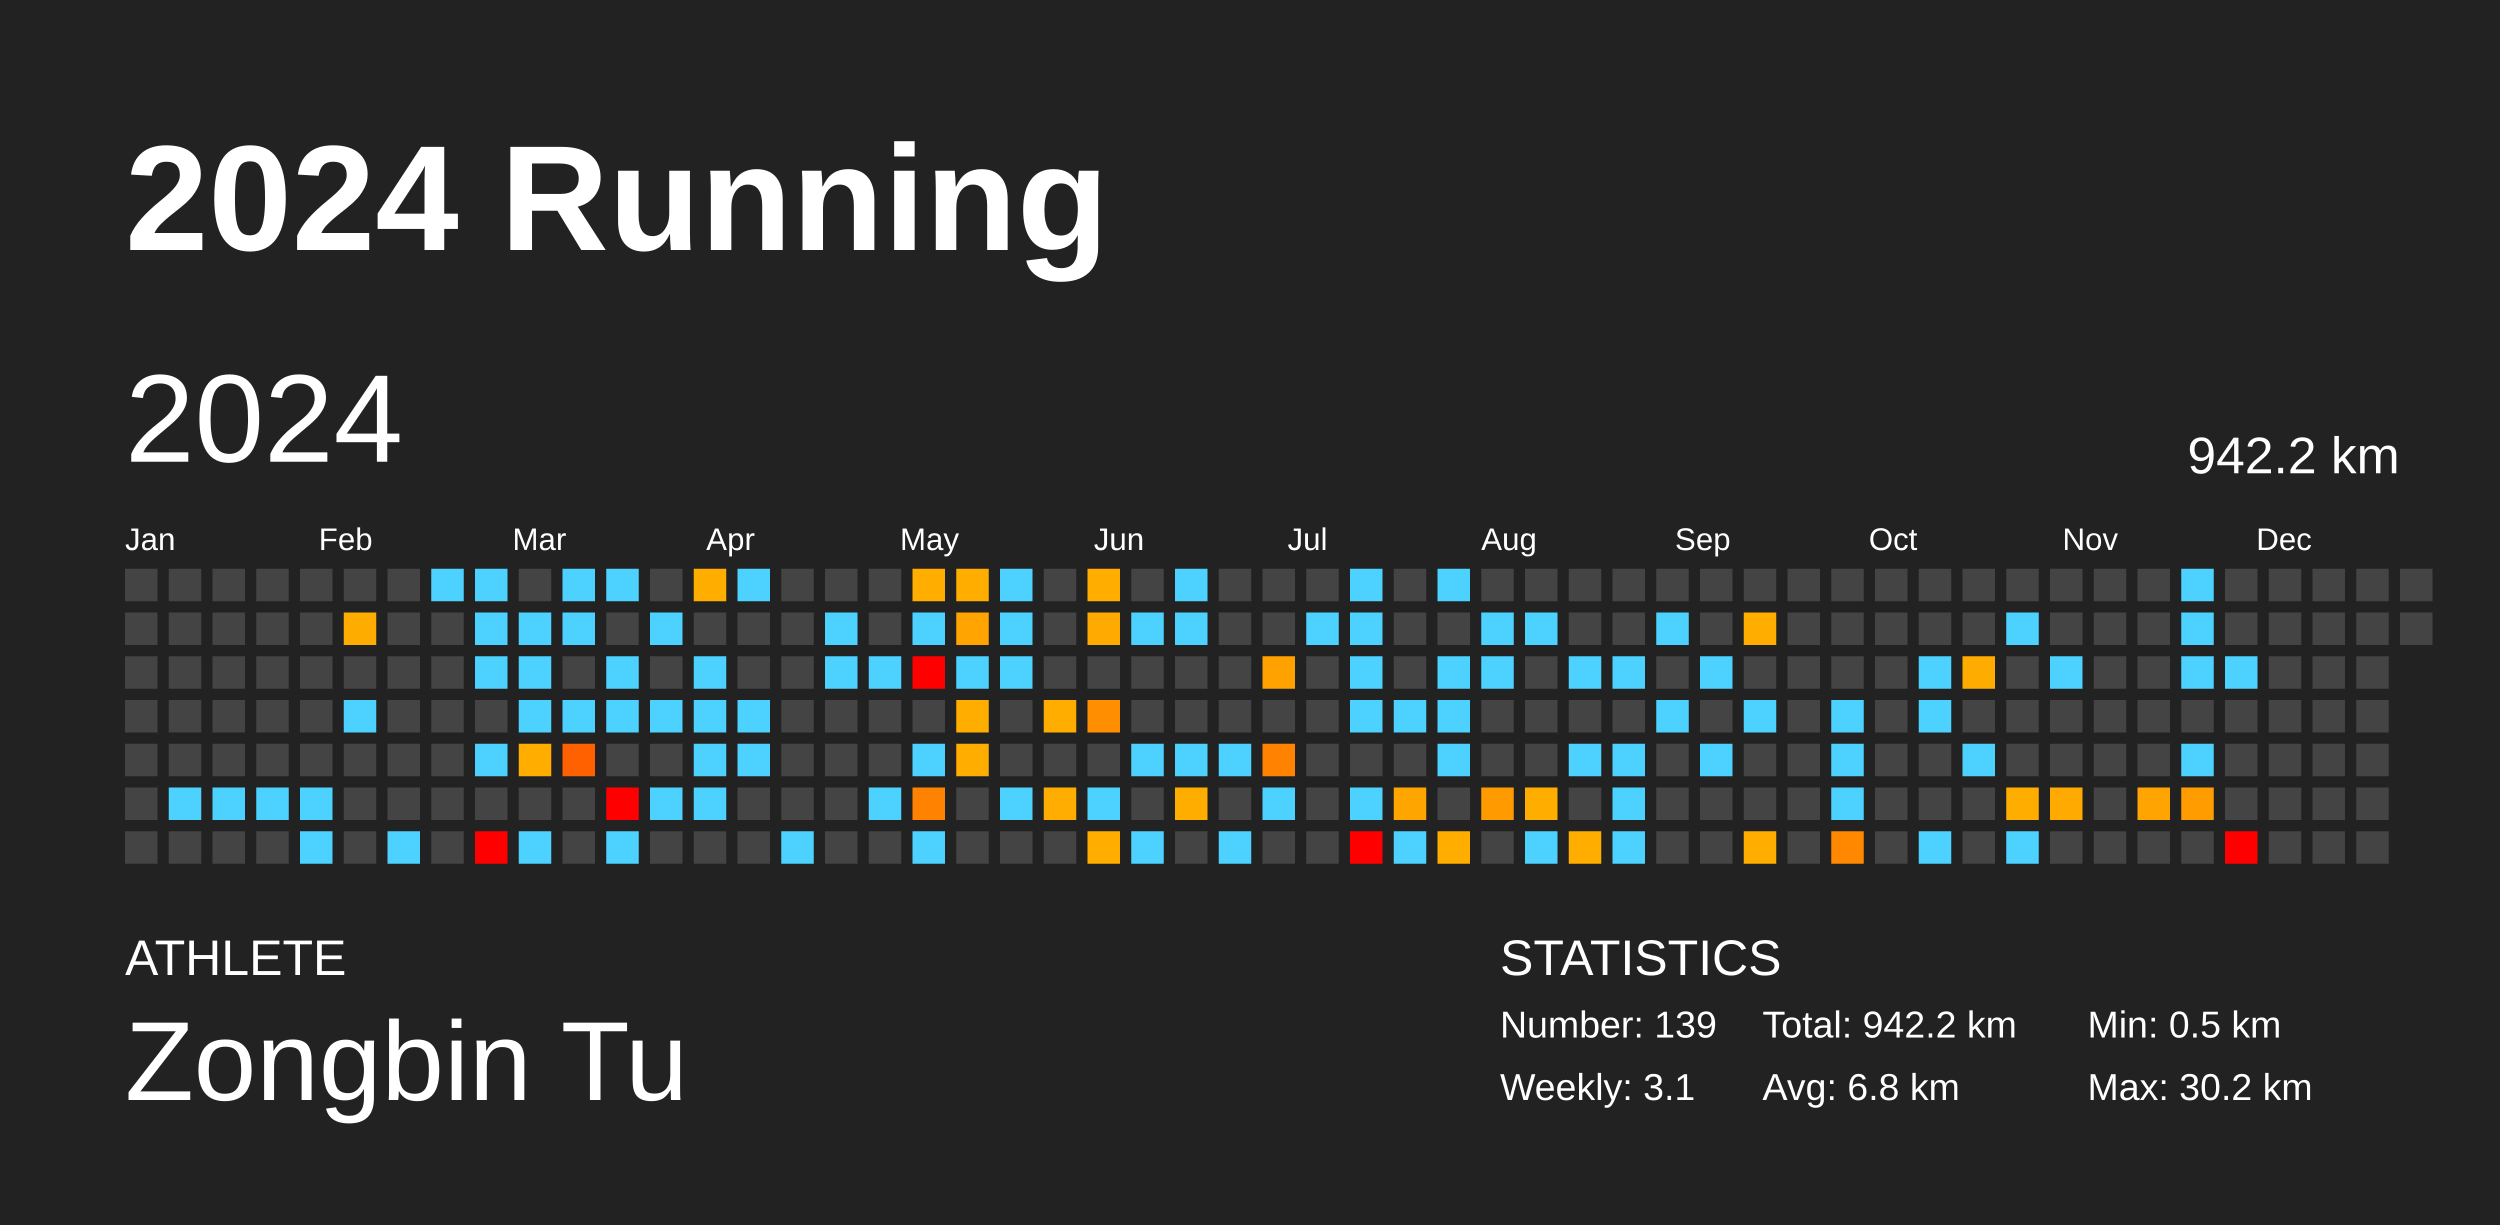
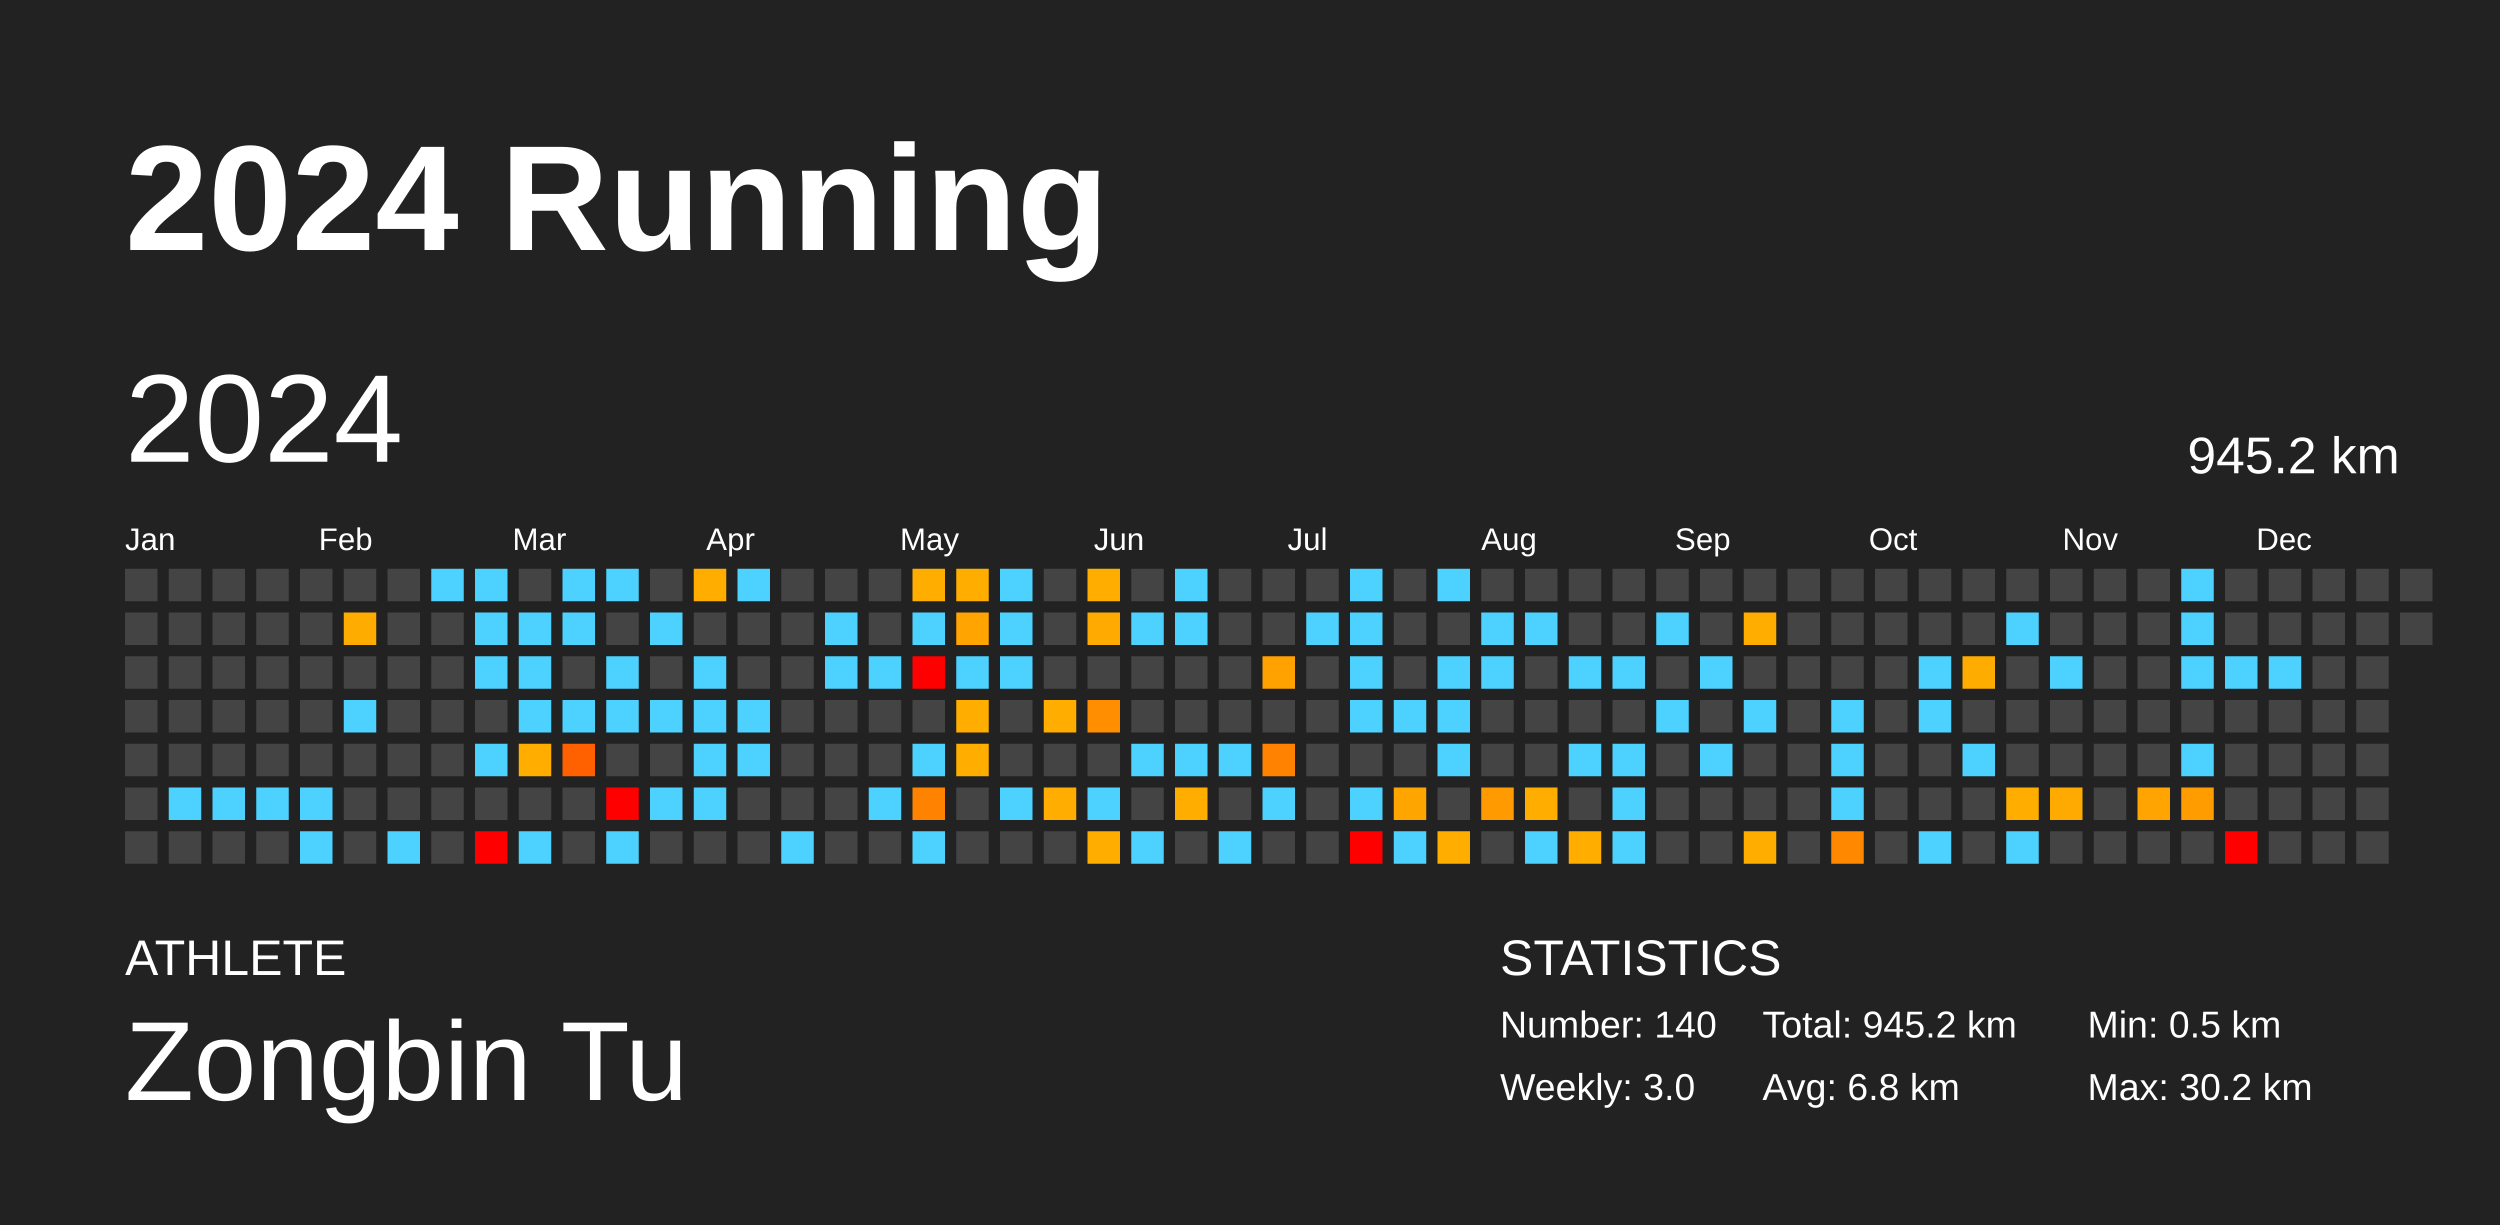
<svg xmlns="http://www.w3.org/2000/svg" baseProfile="full" height="98mm" version="1.1" viewBox="0,0,200,98" width="200mm">
  <defs />
  <rect fill="#222222" height="98" width="200" x="0" y="0" />
  <text fill="#FFFFFF" style="font-size:12px; font-family:Arial; font-weight:bold;" x="10" y="20">2024 Running</text>
  <text fill="#FFFFFF" style="font-size:4px; font-family:Arial" x="10" y="78">ATHLETE</text>
  <text fill="#FFFFFF" style="font-size:9px; font-family:Arial" x="10" y="88">Zongbin Tu</text>
  <text fill="#FFFFFF" style="font-size:4px; font-family:Arial" x="120" y="78">STATISTICS</text>
-   <text fill="#FFFFFF" style="font-size:3px; font-family:Arial" x="120" y="83">Number: 139</text>
-   <text fill="#FFFFFF" style="font-size:3px; font-family:Arial" x="120" y="88">Weekly: 3.1</text>
-   <text fill="#FFFFFF" style="font-size:3px; font-family:Arial" x="141" y="83">Total: 942.2 km</text>
+   <text fill="#FFFFFF" style="font-size:3px; font-family:Arial" x="120" y="83">Number: 140</text>
+   <text fill="#FFFFFF" style="font-size:3px; font-family:Arial" x="120" y="88">Weekly: 3.0</text>
+   <text fill="#FFFFFF" style="font-size:3px; font-family:Arial" x="141" y="83">Total: 945.2 km</text>
  <text fill="#FFFFFF" style="font-size:3px; font-family:Arial" x="141" y="88">Avg: 6.8 km</text>
  <text fill="#FFFFFF" style="font-size:3px; font-family:Arial" x="167" y="83">Min: 0.5 km</text>
  <text fill="#FFFFFF" style="font-size:3px; font-family:Arial" x="167" y="88">Max: 30.2 km</text>
  <text dominant-baseline="hanging" fill="#FFFFFF" style="font-size:10.0px; font-family:Arial;" x="10" y="30">2024</text>
-   <text dominant-baseline="hanging" fill="#FFFFFF" style="font-size:4.125px; font-family:Arial;" x="175" y="35">942.2 km</text>
+   <text dominant-baseline="hanging" fill="#FFFFFF" style="font-size:4.125px; font-family:Arial;" x="175" y="35">945.2 km</text>
  <text fill="#FFFFFF" style="font-size:2.5px; font-family:Arial" x="10.0" y="44">Jan</text>
  <text fill="#FFFFFF" style="font-size:2.5px; font-family:Arial" x="25.5" y="44">Feb</text>
  <text fill="#FFFFFF" style="font-size:2.5px; font-family:Arial" x="41.0" y="44">Mar</text>
  <text fill="#FFFFFF" style="font-size:2.5px; font-family:Arial" x="56.5" y="44">Apr</text>
  <text fill="#FFFFFF" style="font-size:2.5px; font-family:Arial" x="72.0" y="44">May</text>
  <text fill="#FFFFFF" style="font-size:2.5px; font-family:Arial" x="87.5" y="44">Jun</text>
  <text fill="#FFFFFF" style="font-size:2.5px; font-family:Arial" x="103.0" y="44">Jul</text>
  <text fill="#FFFFFF" style="font-size:2.5px; font-family:Arial" x="118.5" y="44">Aug</text>
  <text fill="#FFFFFF" style="font-size:2.5px; font-family:Arial" x="134.0" y="44">Sep</text>
  <text fill="#FFFFFF" style="font-size:2.5px; font-family:Arial" x="149.5" y="44">Oct</text>
  <text fill="#FFFFFF" style="font-size:2.5px; font-family:Arial" x="165.0" y="44">Nov</text>
  <text fill="#FFFFFF" style="font-size:2.5px; font-family:Arial" x="180.5" y="44">Dec</text>
  <rect fill="#444444" height="2.6" width="2.6" x="10.0" y="45.5" />
  <rect fill="#444444" height="2.6" width="2.6" x="10.0" y="49.0" />
  <rect fill="#444444" height="2.6" width="2.6" x="10.0" y="52.5" />
  <rect fill="#444444" height="2.6" width="2.6" x="10.0" y="56.0" />
  <rect fill="#444444" height="2.6" width="2.6" x="10.0" y="59.5" />
  <rect fill="#444444" height="2.6" width="2.6" x="10.0" y="63.0" />
  <rect fill="#444444" height="2.6" width="2.6" x="10.0" y="66.5" />
  <rect fill="#444444" height="2.6" width="2.6" x="13.5" y="45.5" />
  <rect fill="#444444" height="2.6" width="2.6" x="13.5" y="49.0" />
  <rect fill="#444444" height="2.6" width="2.6" x="13.5" y="52.5" />
  <rect fill="#444444" height="2.6" width="2.6" x="13.5" y="56.0" />
  <rect fill="#444444" height="2.6" width="2.6" x="13.5" y="59.5" />
  <rect fill="#4dd2ff" height="2.6" width="2.6" x="13.5" y="63.0" />
  <rect fill="#444444" height="2.6" width="2.6" x="13.5" y="66.5" />
  <rect fill="#444444" height="2.6" width="2.6" x="17.0" y="45.5" />
  <rect fill="#444444" height="2.6" width="2.6" x="17.0" y="49.0" />
  <rect fill="#444444" height="2.6" width="2.6" x="17.0" y="52.5" />
  <rect fill="#444444" height="2.6" width="2.6" x="17.0" y="56.0" />
  <rect fill="#444444" height="2.6" width="2.6" x="17.0" y="59.5" />
  <rect fill="#4dd2ff" height="2.6" width="2.6" x="17.0" y="63.0" />
  <rect fill="#444444" height="2.6" width="2.6" x="17.0" y="66.5" />
  <rect fill="#444444" height="2.6" width="2.6" x="20.5" y="45.5" />
  <rect fill="#444444" height="2.6" width="2.6" x="20.5" y="49.0" />
  <rect fill="#444444" height="2.6" width="2.6" x="20.5" y="52.5" />
  <rect fill="#444444" height="2.6" width="2.6" x="20.5" y="56.0" />
  <rect fill="#444444" height="2.6" width="2.6" x="20.5" y="59.5" />
  <rect fill="#4dd2ff" height="2.6" width="2.6" x="20.5" y="63.0" />
  <rect fill="#444444" height="2.6" width="2.6" x="20.5" y="66.5" />
  <rect fill="#444444" height="2.6" width="2.6" x="24.0" y="45.5" />
  <rect fill="#444444" height="2.6" width="2.6" x="24.0" y="49.0" />
  <rect fill="#444444" height="2.6" width="2.6" x="24.0" y="52.5" />
  <rect fill="#444444" height="2.6" width="2.6" x="24.0" y="56.0" />
  <rect fill="#444444" height="2.6" width="2.6" x="24.0" y="59.5" />
  <rect fill="#4dd2ff" height="2.6" width="2.6" x="24.0" y="63.0" />
  <rect fill="#4dd2ff" height="2.6" width="2.6" x="24.0" y="66.5" />
  <rect fill="#444444" height="2.6" width="2.6" x="27.5" y="45.5" />
  <rect fill="#ffac00" height="2.6" width="2.6" x="27.5" y="49.0" />
  <rect fill="#444444" height="2.6" width="2.6" x="27.5" y="52.5" />
  <rect fill="#4dd2ff" height="2.6" width="2.6" x="27.5" y="56.0" />
  <rect fill="#444444" height="2.6" width="2.6" x="27.5" y="59.5" />
  <rect fill="#444444" height="2.6" width="2.6" x="27.5" y="63.0" />
  <rect fill="#444444" height="2.6" width="2.6" x="27.5" y="66.5" />
  <rect fill="#444444" height="2.6" width="2.6" x="31.0" y="45.5" />
  <rect fill="#444444" height="2.6" width="2.6" x="31.0" y="49.0" />
  <rect fill="#444444" height="2.6" width="2.6" x="31.0" y="52.5" />
  <rect fill="#444444" height="2.6" width="2.6" x="31.0" y="56.0" />
  <rect fill="#444444" height="2.6" width="2.6" x="31.0" y="59.5" />
  <rect fill="#444444" height="2.6" width="2.6" x="31.0" y="63.0" />
  <rect fill="#4dd2ff" height="2.6" width="2.6" x="31.0" y="66.5" />
  <rect fill="#4dd2ff" height="2.6" width="2.6" x="34.5" y="45.5" />
  <rect fill="#444444" height="2.6" width="2.6" x="34.5" y="49.0" />
  <rect fill="#444444" height="2.6" width="2.6" x="34.5" y="52.5" />
  <rect fill="#444444" height="2.6" width="2.6" x="34.5" y="56.0" />
  <rect fill="#444444" height="2.6" width="2.6" x="34.5" y="59.5" />
  <rect fill="#444444" height="2.6" width="2.6" x="34.5" y="63.0" />
  <rect fill="#444444" height="2.6" width="2.6" x="34.5" y="66.5" />
  <rect fill="#4dd2ff" height="2.6" width="2.6" x="38.0" y="45.5" />
  <rect fill="#4dd2ff" height="2.6" width="2.6" x="38.0" y="49.0" />
  <rect fill="#4dd2ff" height="2.6" width="2.6" x="38.0" y="52.5" />
  <rect fill="#444444" height="2.6" width="2.6" x="38.0" y="56.0" />
  <rect fill="#4dd2ff" height="2.6" width="2.6" x="38.0" y="59.5" />
  <rect fill="#444444" height="2.6" width="2.6" x="38.0" y="63.0" />
  <rect fill="red" height="2.6" width="2.6" x="38.0" y="66.5" />
  <rect fill="#444444" height="2.6" width="2.6" x="41.5" y="45.5" />
  <rect fill="#4dd2ff" height="2.6" width="2.6" x="41.5" y="49.0" />
  <rect fill="#4dd2ff" height="2.6" width="2.6" x="41.5" y="52.5" />
  <rect fill="#4dd2ff" height="2.6" width="2.6" x="41.5" y="56.0" />
  <rect fill="#ffae00" height="2.6" width="2.6" x="41.5" y="59.5" />
  <rect fill="#444444" height="2.6" width="2.6" x="41.5" y="63.0" />
  <rect fill="#4dd2ff" height="2.6" width="2.6" x="41.5" y="66.5" />
  <rect fill="#4dd2ff" height="2.6" width="2.6" x="45.0" y="45.5" />
  <rect fill="#4dd2ff" height="2.6" width="2.6" x="45.0" y="49.0" />
  <rect fill="#444444" height="2.6" width="2.6" x="45.0" y="52.5" />
  <rect fill="#4dd2ff" height="2.6" width="2.6" x="45.0" y="56.0" />
  <rect fill="#ff6000" height="2.6" width="2.6" x="45.0" y="59.5" />
  <rect fill="#444444" height="2.6" width="2.6" x="45.0" y="63.0" />
  <rect fill="#444444" height="2.6" width="2.6" x="45.0" y="66.5" />
  <rect fill="#4dd2ff" height="2.6" width="2.6" x="48.5" y="45.5" />
  <rect fill="#444444" height="2.6" width="2.6" x="48.5" y="49.0" />
  <rect fill="#4dd2ff" height="2.6" width="2.6" x="48.5" y="52.5" />
  <rect fill="#4dd2ff" height="2.6" width="2.6" x="48.5" y="56.0" />
  <rect fill="#444444" height="2.6" width="2.6" x="48.5" y="59.5" />
  <rect fill="red" height="2.6" width="2.6" x="48.5" y="63.0" />
  <rect fill="#4dd2ff" height="2.6" width="2.6" x="48.5" y="66.5" />
  <rect fill="#444444" height="2.6" width="2.6" x="52.0" y="45.5" />
  <rect fill="#4dd2ff" height="2.6" width="2.6" x="52.0" y="49.0" />
  <rect fill="#444444" height="2.6" width="2.6" x="52.0" y="52.5" />
  <rect fill="#4dd2ff" height="2.6" width="2.6" x="52.0" y="56.0" />
  <rect fill="#444444" height="2.6" width="2.6" x="52.0" y="59.5" />
  <rect fill="#4dd2ff" height="2.6" width="2.6" x="52.0" y="63.0" />
  <rect fill="#444444" height="2.6" width="2.6" x="52.0" y="66.5" />
  <rect fill="#ffae00" height="2.6" width="2.6" x="55.5" y="45.5" />
  <rect fill="#444444" height="2.6" width="2.6" x="55.5" y="49.0" />
  <rect fill="#4dd2ff" height="2.6" width="2.6" x="55.5" y="52.5" />
  <rect fill="#4dd2ff" height="2.6" width="2.6" x="55.5" y="56.0" />
  <rect fill="#4dd2ff" height="2.6" width="2.6" x="55.5" y="59.5" />
  <rect fill="#4dd2ff" height="2.6" width="2.6" x="55.5" y="63.0" />
  <rect fill="#444444" height="2.6" width="2.6" x="55.5" y="66.5" />
  <rect fill="#4dd2ff" height="2.6" width="2.6" x="59.0" y="45.5" />
  <rect fill="#444444" height="2.6" width="2.6" x="59.0" y="49.0" />
  <rect fill="#444444" height="2.6" width="2.6" x="59.0" y="52.5" />
  <rect fill="#4dd2ff" height="2.6" width="2.6" x="59.0" y="56.0" />
  <rect fill="#4dd2ff" height="2.6" width="2.6" x="59.0" y="59.5" />
  <rect fill="#444444" height="2.6" width="2.6" x="59.0" y="63.0" />
  <rect fill="#444444" height="2.6" width="2.6" x="59.0" y="66.5" />
  <rect fill="#444444" height="2.6" width="2.6" x="62.5" y="45.5" />
  <rect fill="#444444" height="2.6" width="2.6" x="62.5" y="49.0" />
  <rect fill="#444444" height="2.6" width="2.6" x="62.5" y="52.5" />
  <rect fill="#444444" height="2.6" width="2.6" x="62.5" y="56.0" />
  <rect fill="#444444" height="2.6" width="2.6" x="62.5" y="59.5" />
  <rect fill="#444444" height="2.6" width="2.6" x="62.5" y="63.0" />
  <rect fill="#4dd2ff" height="2.6" width="2.6" x="62.5" y="66.5" />
  <rect fill="#444444" height="2.6" width="2.6" x="66.0" y="45.5" />
  <rect fill="#4dd2ff" height="2.6" width="2.6" x="66.0" y="49.0" />
  <rect fill="#4dd2ff" height="2.6" width="2.6" x="66.0" y="52.5" />
  <rect fill="#444444" height="2.6" width="2.6" x="66.0" y="56.0" />
  <rect fill="#444444" height="2.6" width="2.6" x="66.0" y="59.5" />
  <rect fill="#444444" height="2.6" width="2.6" x="66.0" y="63.0" />
  <rect fill="#444444" height="2.6" width="2.6" x="66.0" y="66.5" />
  <rect fill="#444444" height="2.6" width="2.6" x="69.5" y="45.5" />
  <rect fill="#444444" height="2.6" width="2.6" x="69.5" y="49.0" />
  <rect fill="#4dd2ff" height="2.6" width="2.6" x="69.5" y="52.5" />
  <rect fill="#444444" height="2.6" width="2.6" x="69.5" y="56.0" />
  <rect fill="#444444" height="2.6" width="2.6" x="69.5" y="59.5" />
  <rect fill="#4dd2ff" height="2.6" width="2.6" x="69.5" y="63.0" />
  <rect fill="#444444" height="2.6" width="2.6" x="69.5" y="66.5" />
  <rect fill="#ffae00" height="2.6" width="2.6" x="73.0" y="45.5" />
  <rect fill="#4dd2ff" height="2.6" width="2.6" x="73.0" y="49.0" />
  <rect fill="red" height="2.6" width="2.6" x="73.0" y="52.5" />
  <rect fill="#444444" height="2.6" width="2.6" x="73.0" y="56.0" />
  <rect fill="#4dd2ff" height="2.6" width="2.6" x="73.0" y="59.5" />
  <rect fill="#ff8300" height="2.6" width="2.6" x="73.0" y="63.0" />
  <rect fill="#4dd2ff" height="2.6" width="2.6" x="73.0" y="66.5" />
  <rect fill="#ffae00" height="2.6" width="2.6" x="76.5" y="45.5" />
  <rect fill="#ffa400" height="2.6" width="2.6" x="76.5" y="49.0" />
  <rect fill="#4dd2ff" height="2.6" width="2.6" x="76.5" y="52.5" />
  <rect fill="#ffae00" height="2.6" width="2.6" x="76.5" y="56.0" />
  <rect fill="#ffae00" height="2.6" width="2.6" x="76.5" y="59.5" />
  <rect fill="#444444" height="2.6" width="2.6" x="76.5" y="63.0" />
  <rect fill="#444444" height="2.6" width="2.6" x="76.5" y="66.5" />
  <rect fill="#4dd2ff" height="2.6" width="2.6" x="80.0" y="45.5" />
  <rect fill="#4dd2ff" height="2.6" width="2.6" x="80.0" y="49.0" />
  <rect fill="#4dd2ff" height="2.6" width="2.6" x="80.0" y="52.5" />
  <rect fill="#444444" height="2.6" width="2.6" x="80.0" y="56.0" />
  <rect fill="#444444" height="2.6" width="2.6" x="80.0" y="59.5" />
  <rect fill="#4dd2ff" height="2.6" width="2.6" x="80.0" y="63.0" />
  <rect fill="#444444" height="2.6" width="2.6" x="80.0" y="66.5" />
  <rect fill="#444444" height="2.6" width="2.6" x="83.5" y="45.5" />
  <rect fill="#444444" height="2.6" width="2.6" x="83.5" y="49.0" />
  <rect fill="#444444" height="2.6" width="2.6" x="83.5" y="52.5" />
  <rect fill="#ffae00" height="2.6" width="2.6" x="83.5" y="56.0" />
  <rect fill="#444444" height="2.6" width="2.6" x="83.5" y="59.5" />
  <rect fill="#ffad00" height="2.6" width="2.6" x="83.5" y="63.0" />
  <rect fill="#444444" height="2.6" width="2.6" x="83.5" y="66.5" />
  <rect fill="#ffae00" height="2.6" width="2.6" x="87.0" y="45.5" />
  <rect fill="#ffaa00" height="2.6" width="2.6" x="87.0" y="49.0" />
  <rect fill="#444444" height="2.6" width="2.6" x="87.0" y="52.5" />
  <rect fill="#ff8e00" height="2.6" width="2.6" x="87.0" y="56.0" />
  <rect fill="#444444" height="2.6" width="2.6" x="87.0" y="59.5" />
  <rect fill="#4dd2ff" height="2.6" width="2.6" x="87.0" y="63.0" />
  <rect fill="#ffae00" height="2.6" width="2.6" x="87.0" y="66.5" />
  <rect fill="#444444" height="2.6" width="2.6" x="90.5" y="45.5" />
  <rect fill="#4dd2ff" height="2.6" width="2.6" x="90.5" y="49.0" />
  <rect fill="#444444" height="2.6" width="2.6" x="90.5" y="52.5" />
  <rect fill="#444444" height="2.6" width="2.6" x="90.5" y="56.0" />
  <rect fill="#4dd2ff" height="2.6" width="2.6" x="90.5" y="59.5" />
  <rect fill="#444444" height="2.6" width="2.6" x="90.5" y="63.0" />
  <rect fill="#4dd2ff" height="2.6" width="2.6" x="90.5" y="66.5" />
  <rect fill="#4dd2ff" height="2.6" width="2.6" x="94.0" y="45.5" />
  <rect fill="#4dd2ff" height="2.6" width="2.6" x="94.0" y="49.0" />
  <rect fill="#444444" height="2.6" width="2.6" x="94.0" y="52.5" />
  <rect fill="#444444" height="2.6" width="2.6" x="94.0" y="56.0" />
  <rect fill="#4dd2ff" height="2.6" width="2.6" x="94.0" y="59.5" />
  <rect fill="#ffae00" height="2.6" width="2.6" x="94.0" y="63.0" />
  <rect fill="#444444" height="2.6" width="2.6" x="94.0" y="66.5" />
  <rect fill="#444444" height="2.6" width="2.6" x="97.5" y="45.5" />
  <rect fill="#444444" height="2.6" width="2.6" x="97.5" y="49.0" />
  <rect fill="#444444" height="2.6" width="2.6" x="97.5" y="52.5" />
  <rect fill="#444444" height="2.6" width="2.6" x="97.5" y="56.0" />
  <rect fill="#4dd2ff" height="2.6" width="2.6" x="97.5" y="59.5" />
  <rect fill="#444444" height="2.6" width="2.6" x="97.5" y="63.0" />
  <rect fill="#4dd2ff" height="2.6" width="2.6" x="97.5" y="66.5" />
  <rect fill="#444444" height="2.6" width="2.6" x="101.0" y="45.5" />
  <rect fill="#444444" height="2.6" width="2.6" x="101.0" y="49.0" />
  <rect fill="#ffa200" height="2.6" width="2.6" x="101.0" y="52.5" />
  <rect fill="#444444" height="2.6" width="2.6" x="101.0" y="56.0" />
  <rect fill="#ff8300" height="2.6" width="2.6" x="101.0" y="59.5" />
  <rect fill="#4dd2ff" height="2.6" width="2.6" x="101.0" y="63.0" />
  <rect fill="#444444" height="2.6" width="2.6" x="101.0" y="66.5" />
  <rect fill="#444444" height="2.6" width="2.6" x="104.5" y="45.5" />
  <rect fill="#4dd2ff" height="2.6" width="2.6" x="104.5" y="49.0" />
  <rect fill="#444444" height="2.6" width="2.6" x="104.5" y="52.5" />
  <rect fill="#444444" height="2.6" width="2.6" x="104.5" y="56.0" />
  <rect fill="#444444" height="2.6" width="2.6" x="104.5" y="59.5" />
  <rect fill="#444444" height="2.6" width="2.6" x="104.5" y="63.0" />
  <rect fill="#444444" height="2.6" width="2.6" x="104.5" y="66.5" />
  <rect fill="#4dd2ff" height="2.6" width="2.6" x="108.0" y="45.5" />
  <rect fill="#4dd2ff" height="2.6" width="2.6" x="108.0" y="49.0" />
  <rect fill="#4dd2ff" height="2.6" width="2.6" x="108.0" y="52.5" />
  <rect fill="#4dd2ff" height="2.6" width="2.6" x="108.0" y="56.0" />
  <rect fill="#444444" height="2.6" width="2.6" x="108.0" y="59.5" />
  <rect fill="#4dd2ff" height="2.6" width="2.6" x="108.0" y="63.0" />
  <rect fill="red" height="2.6" width="2.6" x="108.0" y="66.5" />
  <rect fill="#444444" height="2.6" width="2.6" x="111.5" y="45.5" />
  <rect fill="#444444" height="2.6" width="2.6" x="111.5" y="49.0" />
  <rect fill="#444444" height="2.6" width="2.6" x="111.5" y="52.5" />
  <rect fill="#4dd2ff" height="2.6" width="2.6" x="111.5" y="56.0" />
  <rect fill="#444444" height="2.6" width="2.6" x="111.5" y="59.5" />
  <rect fill="#ffa500" height="2.6" width="2.6" x="111.5" y="63.0" />
  <rect fill="#4dd2ff" height="2.6" width="2.6" x="111.5" y="66.5" />
  <rect fill="#4dd2ff" height="2.6" width="2.6" x="115.0" y="45.5" />
  <rect fill="#444444" height="2.6" width="2.6" x="115.0" y="49.0" />
  <rect fill="#4dd2ff" height="2.6" width="2.6" x="115.0" y="52.5" />
  <rect fill="#4dd2ff" height="2.6" width="2.6" x="115.0" y="56.0" />
  <rect fill="#4dd2ff" height="2.6" width="2.6" x="115.0" y="59.5" />
  <rect fill="#444444" height="2.6" width="2.6" x="115.0" y="63.0" />
  <rect fill="#ffae00" height="2.6" width="2.6" x="115.0" y="66.5" />
  <rect fill="#444444" height="2.6" width="2.6" x="118.5" y="45.5" />
  <rect fill="#4dd2ff" height="2.6" width="2.6" x="118.5" y="49.0" />
  <rect fill="#4dd2ff" height="2.6" width="2.6" x="118.5" y="52.5" />
  <rect fill="#444444" height="2.6" width="2.6" x="118.5" y="56.0" />
  <rect fill="#444444" height="2.6" width="2.6" x="118.5" y="59.5" />
  <rect fill="#ff9b00" height="2.6" width="2.6" x="118.5" y="63.0" />
  <rect fill="#444444" height="2.6" width="2.6" x="118.5" y="66.5" />
  <rect fill="#444444" height="2.6" width="2.6" x="122.0" y="45.5" />
  <rect fill="#4dd2ff" height="2.6" width="2.6" x="122.0" y="49.0" />
  <rect fill="#444444" height="2.6" width="2.6" x="122.0" y="52.5" />
  <rect fill="#444444" height="2.6" width="2.6" x="122.0" y="56.0" />
  <rect fill="#444444" height="2.6" width="2.6" x="122.0" y="59.5" />
  <rect fill="#ffae00" height="2.6" width="2.6" x="122.0" y="63.0" />
  <rect fill="#4dd2ff" height="2.6" width="2.6" x="122.0" y="66.5" />
  <rect fill="#444444" height="2.6" width="2.6" x="125.5" y="45.5" />
  <rect fill="#444444" height="2.6" width="2.6" x="125.5" y="49.0" />
  <rect fill="#4dd2ff" height="2.6" width="2.6" x="125.5" y="52.5" />
  <rect fill="#444444" height="2.6" width="2.6" x="125.5" y="56.0" />
  <rect fill="#4dd2ff" height="2.6" width="2.6" x="125.5" y="59.5" />
  <rect fill="#444444" height="2.6" width="2.6" x="125.5" y="63.0" />
  <rect fill="#ffae00" height="2.6" width="2.6" x="125.5" y="66.5" />
  <rect fill="#444444" height="2.6" width="2.6" x="129.0" y="45.5" />
  <rect fill="#444444" height="2.6" width="2.6" x="129.0" y="49.0" />
  <rect fill="#4dd2ff" height="2.6" width="2.6" x="129.0" y="52.5" />
  <rect fill="#444444" height="2.6" width="2.6" x="129.0" y="56.0" />
  <rect fill="#4dd2ff" height="2.6" width="2.6" x="129.0" y="59.5" />
  <rect fill="#4dd2ff" height="2.6" width="2.6" x="129.0" y="63.0" />
  <rect fill="#4dd2ff" height="2.6" width="2.6" x="129.0" y="66.5" />
  <rect fill="#444444" height="2.6" width="2.6" x="132.5" y="45.5" />
  <rect fill="#4dd2ff" height="2.6" width="2.6" x="132.5" y="49.0" />
  <rect fill="#444444" height="2.6" width="2.6" x="132.5" y="52.5" />
  <rect fill="#4dd2ff" height="2.6" width="2.6" x="132.5" y="56.0" />
  <rect fill="#444444" height="2.6" width="2.6" x="132.5" y="59.5" />
  <rect fill="#444444" height="2.6" width="2.6" x="132.5" y="63.0" />
  <rect fill="#444444" height="2.6" width="2.6" x="132.5" y="66.5" />
  <rect fill="#444444" height="2.6" width="2.6" x="136.0" y="45.5" />
  <rect fill="#444444" height="2.6" width="2.6" x="136.0" y="49.0" />
  <rect fill="#4dd2ff" height="2.6" width="2.6" x="136.0" y="52.5" />
  <rect fill="#444444" height="2.6" width="2.6" x="136.0" y="56.0" />
  <rect fill="#4dd2ff" height="2.6" width="2.6" x="136.0" y="59.5" />
  <rect fill="#444444" height="2.6" width="2.6" x="136.0" y="63.0" />
  <rect fill="#444444" height="2.6" width="2.6" x="136.0" y="66.5" />
  <rect fill="#444444" height="2.6" width="2.6" x="139.5" y="45.5" />
  <rect fill="#ffae00" height="2.6" width="2.6" x="139.5" y="49.0" />
  <rect fill="#444444" height="2.6" width="2.6" x="139.5" y="52.5" />
  <rect fill="#4dd2ff" height="2.6" width="2.6" x="139.5" y="56.0" />
  <rect fill="#444444" height="2.6" width="2.6" x="139.5" y="59.5" />
  <rect fill="#444444" height="2.6" width="2.6" x="139.5" y="63.0" />
  <rect fill="#ffae00" height="2.6" width="2.6" x="139.5" y="66.5" />
  <rect fill="#444444" height="2.6" width="2.6" x="143.0" y="45.5" />
  <rect fill="#444444" height="2.6" width="2.6" x="143.0" y="49.0" />
  <rect fill="#444444" height="2.6" width="2.6" x="143.0" y="52.5" />
  <rect fill="#444444" height="2.6" width="2.6" x="143.0" y="56.0" />
  <rect fill="#444444" height="2.6" width="2.6" x="143.0" y="59.5" />
  <rect fill="#444444" height="2.6" width="2.6" x="143.0" y="63.0" />
  <rect fill="#444444" height="2.6" width="2.6" x="143.0" y="66.5" />
  <rect fill="#444444" height="2.6" width="2.6" x="146.5" y="45.5" />
  <rect fill="#444444" height="2.6" width="2.6" x="146.5" y="49.0" />
  <rect fill="#444444" height="2.6" width="2.6" x="146.5" y="52.5" />
  <rect fill="#4dd2ff" height="2.6" width="2.6" x="146.5" y="56.0" />
  <rect fill="#4dd2ff" height="2.6" width="2.6" x="146.5" y="59.5" />
  <rect fill="#4dd2ff" height="2.6" width="2.6" x="146.5" y="63.0" />
  <rect fill="#ff8800" height="2.6" width="2.6" x="146.5" y="66.5" />
  <rect fill="#444444" height="2.6" width="2.6" x="150.0" y="45.5" />
  <rect fill="#444444" height="2.6" width="2.6" x="150.0" y="49.0" />
  <rect fill="#444444" height="2.6" width="2.6" x="150.0" y="52.5" />
  <rect fill="#444444" height="2.6" width="2.6" x="150.0" y="56.0" />
  <rect fill="#444444" height="2.6" width="2.6" x="150.0" y="59.5" />
  <rect fill="#444444" height="2.6" width="2.6" x="150.0" y="63.0" />
  <rect fill="#444444" height="2.6" width="2.6" x="150.0" y="66.5" />
  <rect fill="#444444" height="2.6" width="2.6" x="153.5" y="45.5" />
  <rect fill="#444444" height="2.6" width="2.6" x="153.5" y="49.0" />
  <rect fill="#4dd2ff" height="2.6" width="2.6" x="153.5" y="52.5" />
  <rect fill="#4dd2ff" height="2.6" width="2.6" x="153.5" y="56.0" />
  <rect fill="#444444" height="2.6" width="2.6" x="153.5" y="59.5" />
  <rect fill="#444444" height="2.6" width="2.6" x="153.5" y="63.0" />
  <rect fill="#4dd2ff" height="2.6" width="2.6" x="153.5" y="66.5" />
  <rect fill="#444444" height="2.6" width="2.6" x="157.0" y="45.5" />
  <rect fill="#444444" height="2.6" width="2.6" x="157.0" y="49.0" />
  <rect fill="#ffac00" height="2.6" width="2.6" x="157.0" y="52.5" />
  <rect fill="#444444" height="2.6" width="2.6" x="157.0" y="56.0" />
  <rect fill="#4dd2ff" height="2.6" width="2.6" x="157.0" y="59.5" />
  <rect fill="#444444" height="2.6" width="2.6" x="157.0" y="63.0" />
  <rect fill="#444444" height="2.6" width="2.6" x="157.0" y="66.5" />
  <rect fill="#444444" height="2.6" width="2.6" x="160.5" y="45.5" />
  <rect fill="#4dd2ff" height="2.6" width="2.6" x="160.5" y="49.0" />
  <rect fill="#444444" height="2.6" width="2.6" x="160.5" y="52.5" />
  <rect fill="#444444" height="2.6" width="2.6" x="160.5" y="56.0" />
  <rect fill="#444444" height="2.6" width="2.6" x="160.5" y="59.5" />
  <rect fill="#ffae00" height="2.6" width="2.6" x="160.5" y="63.0" />
  <rect fill="#4dd2ff" height="2.6" width="2.6" x="160.5" y="66.5" />
  <rect fill="#444444" height="2.6" width="2.6" x="164.0" y="45.5" />
  <rect fill="#444444" height="2.6" width="2.6" x="164.0" y="49.0" />
  <rect fill="#4dd2ff" height="2.6" width="2.6" x="164.0" y="52.5" />
  <rect fill="#444444" height="2.6" width="2.6" x="164.0" y="56.0" />
  <rect fill="#444444" height="2.6" width="2.6" x="164.0" y="59.5" />
  <rect fill="#ffaa00" height="2.6" width="2.6" x="164.0" y="63.0" />
  <rect fill="#444444" height="2.6" width="2.6" x="164.0" y="66.5" />
  <rect fill="#444444" height="2.6" width="2.6" x="167.5" y="45.5" />
  <rect fill="#444444" height="2.6" width="2.6" x="167.5" y="49.0" />
  <rect fill="#444444" height="2.6" width="2.6" x="167.5" y="52.5" />
  <rect fill="#444444" height="2.6" width="2.6" x="167.5" y="56.0" />
  <rect fill="#444444" height="2.6" width="2.6" x="167.5" y="59.5" />
  <rect fill="#444444" height="2.6" width="2.6" x="167.5" y="63.0" />
  <rect fill="#444444" height="2.6" width="2.6" x="167.5" y="66.5" />
  <rect fill="#444444" height="2.6" width="2.6" x="171.0" y="45.5" />
  <rect fill="#444444" height="2.6" width="2.6" x="171.0" y="49.0" />
  <rect fill="#444444" height="2.6" width="2.6" x="171.0" y="52.5" />
  <rect fill="#444444" height="2.6" width="2.6" x="171.0" y="56.0" />
  <rect fill="#444444" height="2.6" width="2.6" x="171.0" y="59.5" />
  <rect fill="#ffa400" height="2.6" width="2.6" x="171.0" y="63.0" />
  <rect fill="#444444" height="2.6" width="2.6" x="171.0" y="66.5" />
  <rect fill="#4dd2ff" height="2.6" width="2.6" x="174.5" y="45.5" />
  <rect fill="#4dd2ff" height="2.6" width="2.6" x="174.5" y="49.0" />
  <rect fill="#4dd2ff" height="2.6" width="2.6" x="174.5" y="52.5" />
  <rect fill="#444444" height="2.6" width="2.6" x="174.5" y="56.0" />
  <rect fill="#4dd2ff" height="2.6" width="2.6" x="174.5" y="59.5" />
  <rect fill="#ff9d00" height="2.6" width="2.6" x="174.5" y="63.0" />
  <rect fill="#444444" height="2.6" width="2.6" x="174.5" y="66.5" />
  <rect fill="#444444" height="2.6" width="2.6" x="178.0" y="45.5" />
  <rect fill="#444444" height="2.6" width="2.6" x="178.0" y="49.0" />
  <rect fill="#4dd2ff" height="2.6" width="2.6" x="178.0" y="52.5" />
  <rect fill="#444444" height="2.6" width="2.6" x="178.0" y="56.0" />
  <rect fill="#444444" height="2.6" width="2.6" x="178.0" y="59.5" />
  <rect fill="#444444" height="2.6" width="2.6" x="178.0" y="63.0" />
  <rect fill="red" height="2.6" width="2.6" x="178.0" y="66.5" />
  <rect fill="#444444" height="2.6" width="2.6" x="181.5" y="45.5" />
  <rect fill="#444444" height="2.6" width="2.6" x="181.5" y="49.0" />
-   <rect fill="#444444" height="2.6" width="2.6" x="181.5" y="52.5" />
+   <rect fill="#4dd2ff" height="2.6" width="2.6" x="181.5" y="52.5" />
  <rect fill="#444444" height="2.6" width="2.6" x="181.5" y="56.0" />
  <rect fill="#444444" height="2.6" width="2.6" x="181.5" y="59.5" />
  <rect fill="#444444" height="2.6" width="2.6" x="181.5" y="63.0" />
  <rect fill="#444444" height="2.6" width="2.6" x="181.5" y="66.5" />
  <rect fill="#444444" height="2.6" width="2.6" x="185.0" y="45.5" />
  <rect fill="#444444" height="2.6" width="2.6" x="185.0" y="49.0" />
  <rect fill="#444444" height="2.6" width="2.6" x="185.0" y="52.5" />
  <rect fill="#444444" height="2.6" width="2.6" x="185.0" y="56.0" />
  <rect fill="#444444" height="2.6" width="2.6" x="185.0" y="59.5" />
  <rect fill="#444444" height="2.6" width="2.6" x="185.0" y="63.0" />
  <rect fill="#444444" height="2.6" width="2.6" x="185.0" y="66.5" />
  <rect fill="#444444" height="2.6" width="2.6" x="188.5" y="45.5" />
  <rect fill="#444444" height="2.6" width="2.6" x="188.5" y="49.0" />
  <rect fill="#444444" height="2.6" width="2.6" x="188.5" y="52.5" />
  <rect fill="#444444" height="2.6" width="2.6" x="188.5" y="56.0" />
  <rect fill="#444444" height="2.6" width="2.6" x="188.5" y="59.5" />
  <rect fill="#444444" height="2.6" width="2.6" x="188.5" y="63.0" />
  <rect fill="#444444" height="2.6" width="2.6" x="188.5" y="66.5" />
  <rect fill="#444444" height="2.6" width="2.6" x="192.0" y="45.5" />
  <rect fill="#444444" height="2.6" width="2.6" x="192.0" y="49.0" />
</svg>
